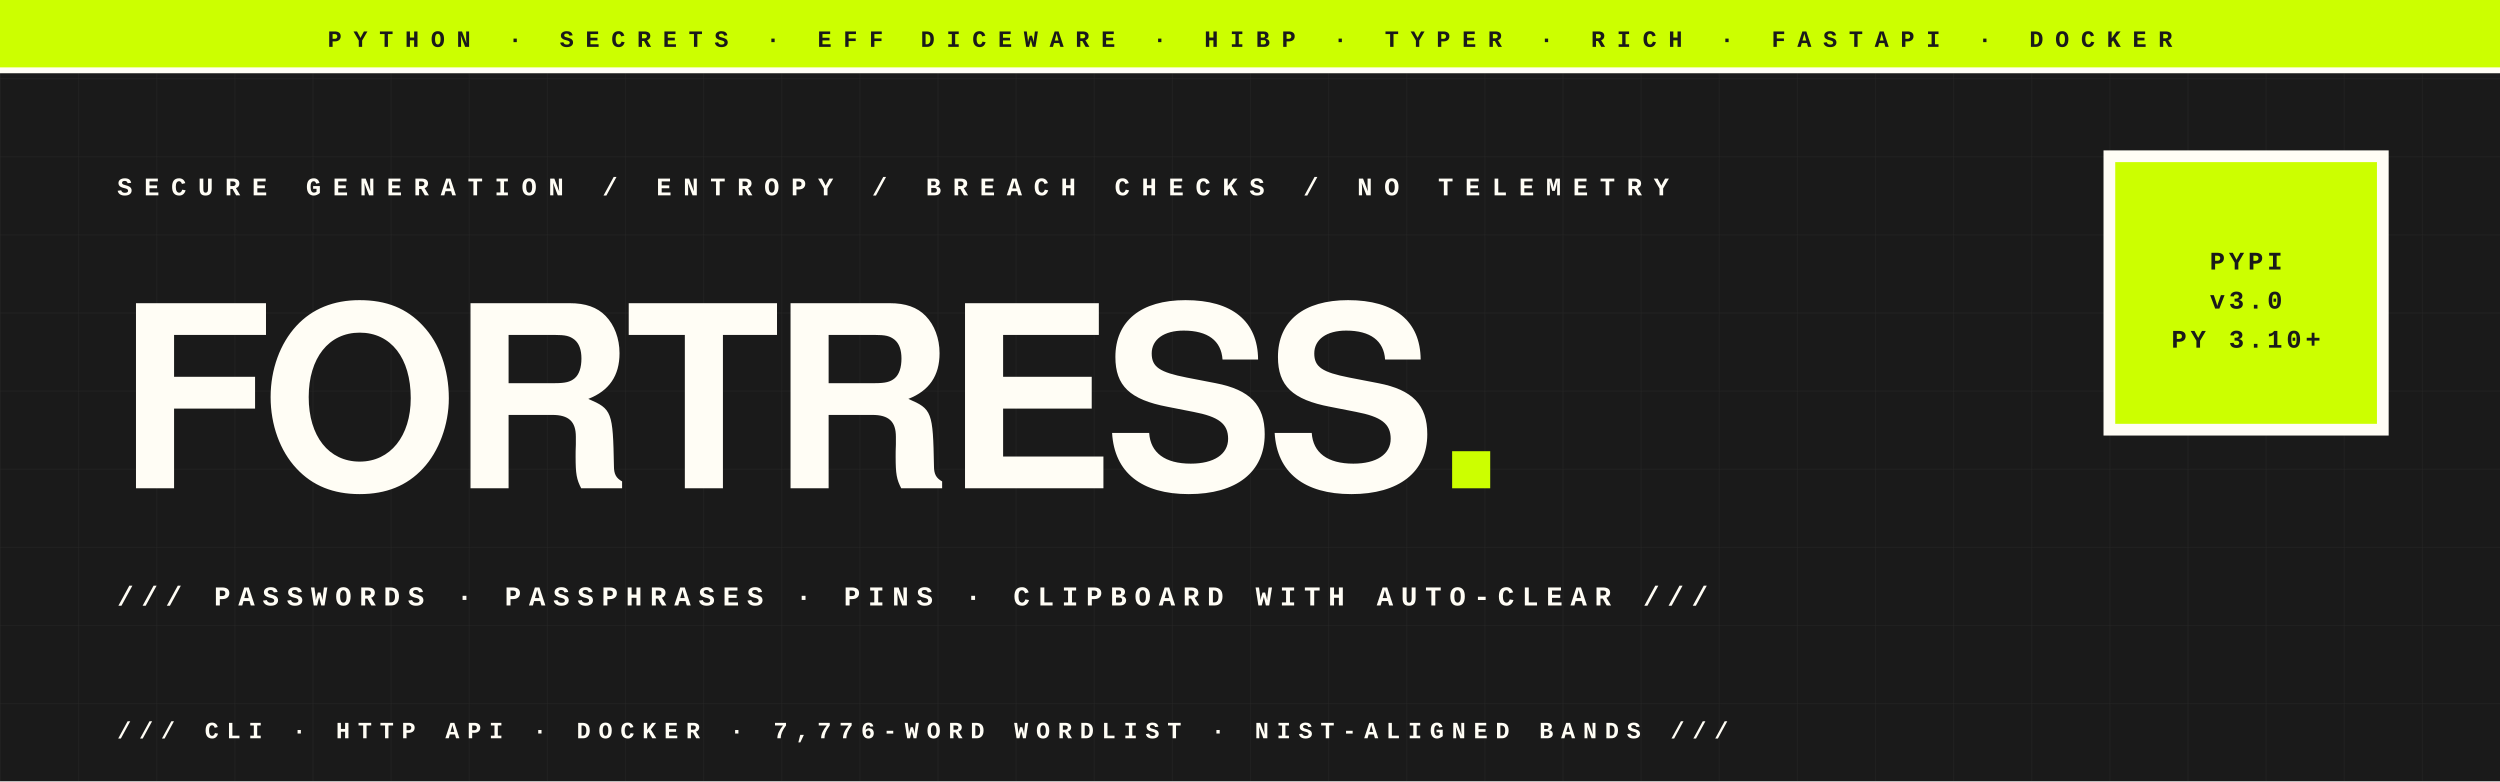
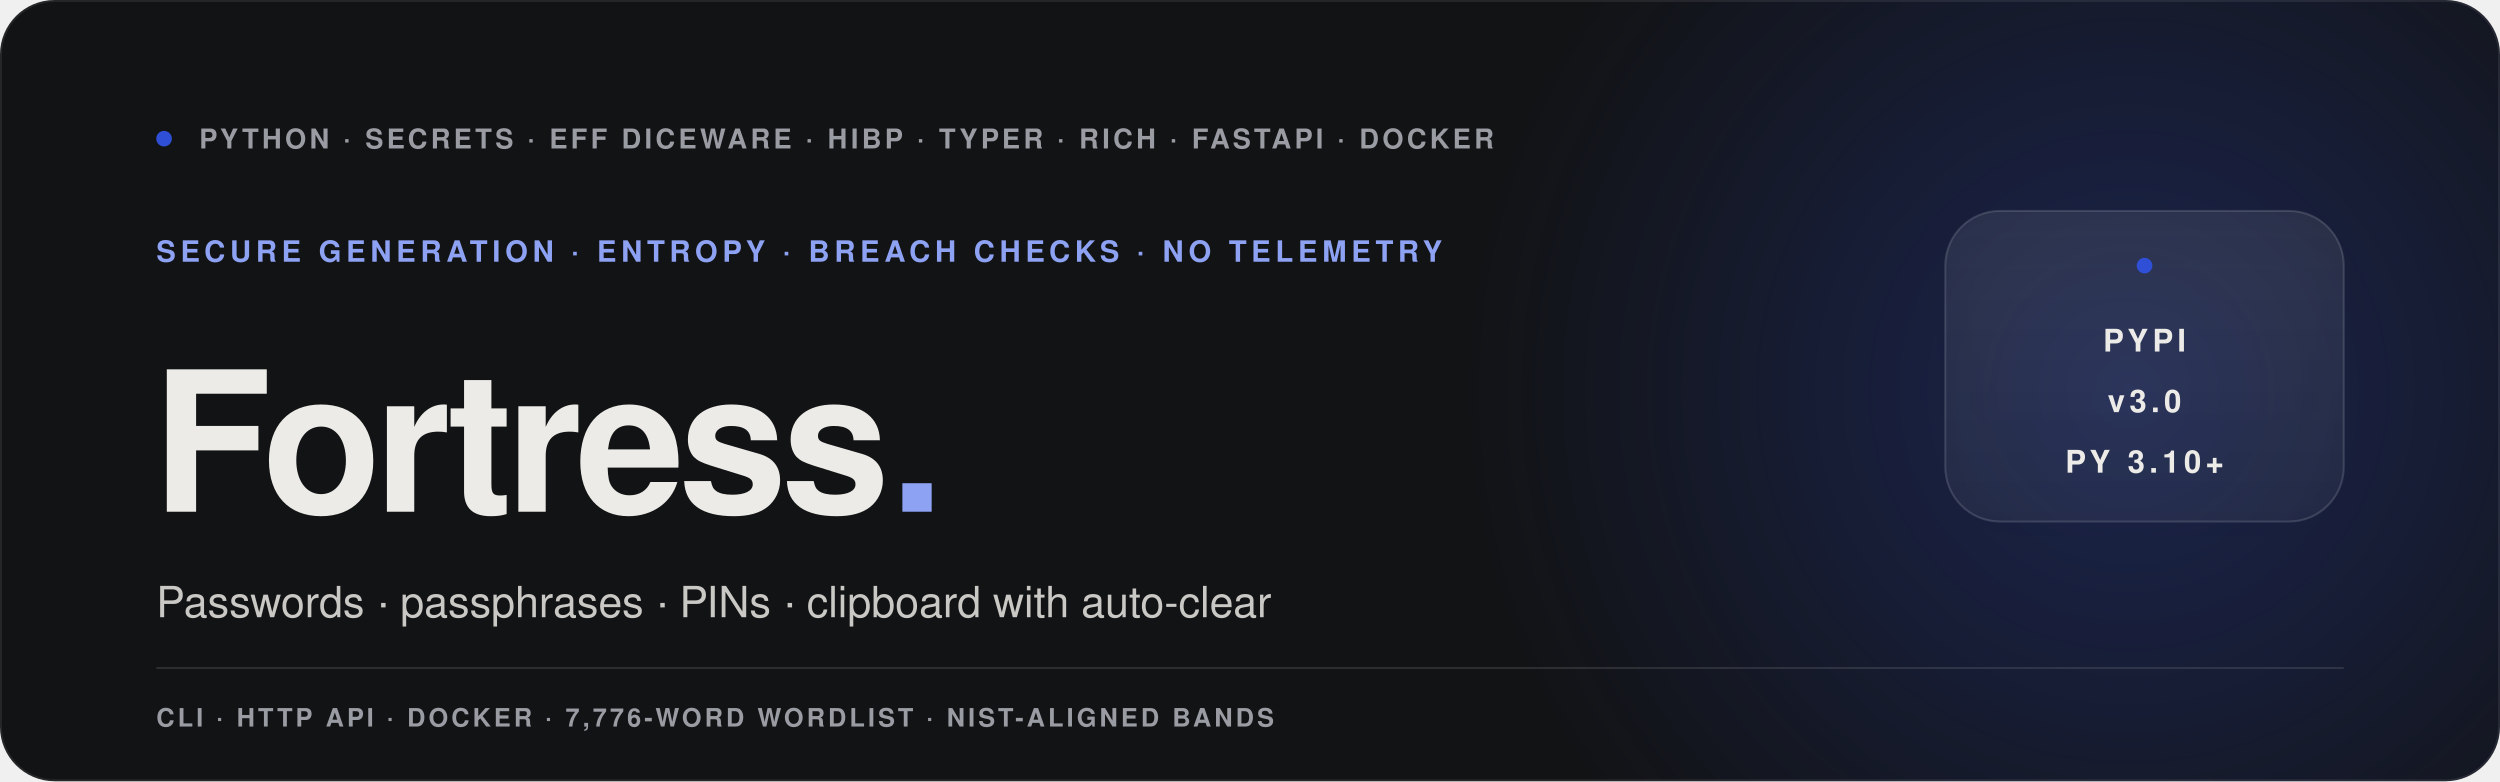
- <svg xmlns="http://www.w3.org/2000/svg" viewBox="0 0 1280 400" width="1280" height="400" role="img" aria-label="Fortress — secure password generator">
+ <svg xmlns="http://www.w3.org/2000/svg" viewBox="0 0 1280 400" width="1280" height="400" role="img" aria-label="Fortress: secure password generator">
  <defs>
-     <pattern id="grid" width="40" height="40" patternUnits="userSpaceOnUse">
-       <path d="M 40 0 L 0 0 0 40" fill="none" stroke="#FFFDF5" stroke-width="0.5" stroke-opacity="0.06" />
-     </pattern>
+     <radialGradient id="glow" gradientUnits="userSpaceOnUse" cx="1090" cy="200" r="340">
+       <stop offset="0" stop-color="#2E4FD6" stop-opacity=".30" />
+       <stop offset="1" stop-color="#2E4FD6" stop-opacity="0" />
+     </radialGradient>
+     <linearGradient id="card" x1="0" y1="0" x2="0" y2="1">
+       <stop offset="0" stop-color="#FFFFFF" stop-opacity=".08" />
+       <stop offset="1" stop-color="#FFFFFF" stop-opacity=".04" />
+     </linearGradient>
+     <filter id="lift" x="-30%" y="-30%" width="160%" height="170%">
+       <feDropShadow dx="0" dy="12" stdDeviation="16" flood-color="#000000" flood-opacity=".45" />
+     </filter>
    <style>
-       .heading { font-family: 'Helvetica Neue', 'Arial Black', Helvetica, Arial, sans-serif; font-weight: 900; }
-       .mono    { font-family: ui-monospace, 'SF Mono', Menlo, Consolas, 'Courier New', monospace; font-weight: 700; }
+       text { font-family: Satoshi,'Helvetica Neue',Helvetica,Arial,'Liberation Sans',sans-serif; }
    </style>
  </defs>
-   <rect width="1280" height="400" fill="#1A1A1A" />
-   <rect width="1280" height="400" fill="url(#grid)" />
-   <rect x="0" y="0" width="1280" height="36" fill="#CCFF00" />
-   <line x1="0" y1="36" x2="1280" y2="36" stroke="#FFFDF5" stroke-width="3" />
-   <text class="mono" x="640" y="24" text-anchor="middle" font-size="12" fill="#1A1A1A" letter-spacing="6">PYTHON · SECRETS · EFF DICEWARE · HIBP · TYPER · RICH · FASTAPI · DOCKER</text>
-   <text class="mono" x="60" y="100" font-size="13" fill="#FFFDF5" letter-spacing="6">SECURE GENERATION / ENTROPY / BREACH CHECKS / NO TELEMETRY</text>
-   <text class="heading" x="60" y="250" font-size="130" fill="#FFFDF5" letter-spacing="-4" textLength="1000" lengthAdjust="spacingAndGlyphs">FORTRESS<tspan fill="#CCFF00">.</tspan>
+   <rect width="1280" height="400" rx="28" fill="#121315" />
+   <rect width="1280" height="400" rx="28" fill="url(#glow)" />
+   <rect x="0.5" y="0.5" width="1279" height="399" rx="27.5" fill="none" stroke="#FFFFFF" stroke-opacity=".08" />
+   <circle cx="84" cy="71" r="4" fill="#2E4FD6" />
+   <text x="102" y="76" font-size="14" font-weight="600" letter-spacing="1.68" fill="#9A9CA3">PYTHON · SECRETS · EFF DICEWARE · HIBP · TYPER · RICH · FASTAPI · DOCKER</text>
+   <text x="80" y="134" font-size="15" font-weight="700" letter-spacing="2.40" fill="#8EA2F4">SECURE GENERATION · ENTROPY · BREACH CHECKS · NO TELEMETRY</text>
+   <text x="78" y="262" font-size="100.0" font-weight="700" letter-spacing="-3.50" fill="#ECEBE7">Fortress<tspan fill="#8EA2F4">.</tspan>
  </text>
-   <text class="mono" x="60" y="310" font-size="14" fill="#FFFDF5" letter-spacing="4">/// PASSWORDS · PASSPHRASES · PINS · CLIPBOARD WITH AUTO-CLEAR ///</text>
-   <rect x="1080" y="80" width="140" height="140" fill="#CCFF00" stroke="#FFFDF5" stroke-width="6" />
-   <text class="mono" x="1150" y="138" text-anchor="middle" font-size="13" fill="#1A1A1A" letter-spacing="2">PYPI</text>
-   <text class="mono" x="1150" y="158" text-anchor="middle" font-size="13" fill="#1A1A1A" letter-spacing="2">v3.0</text>
-   <text class="mono" x="1150" y="178" text-anchor="middle" font-size="13" fill="#1A1A1A" letter-spacing="2">PY 3.10+</text>
-   <text class="mono" x="60" y="378" font-size="12" fill="#FFFDF5" letter-spacing="4">/// CLI · HTTP API · DOCKER · 7,776-WORD WORDLIST · NIST-ALIGNED BANDS ///</text>
+   <text x="80" y="316" font-size="22" font-weight="500" fill="#C9C8C4">Passwords · passphrases · PINs · clipboard with auto-clear</text>
+   <line x1="80" y1="342" x2="1200" y2="342" stroke="#ECEBE7" stroke-opacity=".12" />
+   <text x="80" y="372" font-size="13" font-weight="600" letter-spacing="1.56" fill="#9A9CA3">CLI · HTTP API · DOCKER · 7,776-WORD WORDLIST · NIST-ALIGNED BANDS</text>
+   <g filter="url(#lift)">
+     <rect x="996" y="108" width="204" height="159" rx="28" fill="url(#card)" stroke="#FFFFFF" stroke-opacity=".14" />
+   </g>
+   <circle cx="1098" cy="136" r="4" fill="#2E4FD6" />
+   <text x="1098" y="180" text-anchor="middle" font-size="16" font-weight="700" letter-spacing="2.2" fill="#ECEBE7">PYPI</text>
+   <text x="1098" y="211" text-anchor="middle" font-size="16" font-weight="700" letter-spacing="2.2" fill="#ECEBE7">v3.0</text>
+   <text x="1098" y="242" text-anchor="middle" font-size="16" font-weight="700" letter-spacing="2.2" fill="#ECEBE7">PY 3.10+</text>
</svg>
